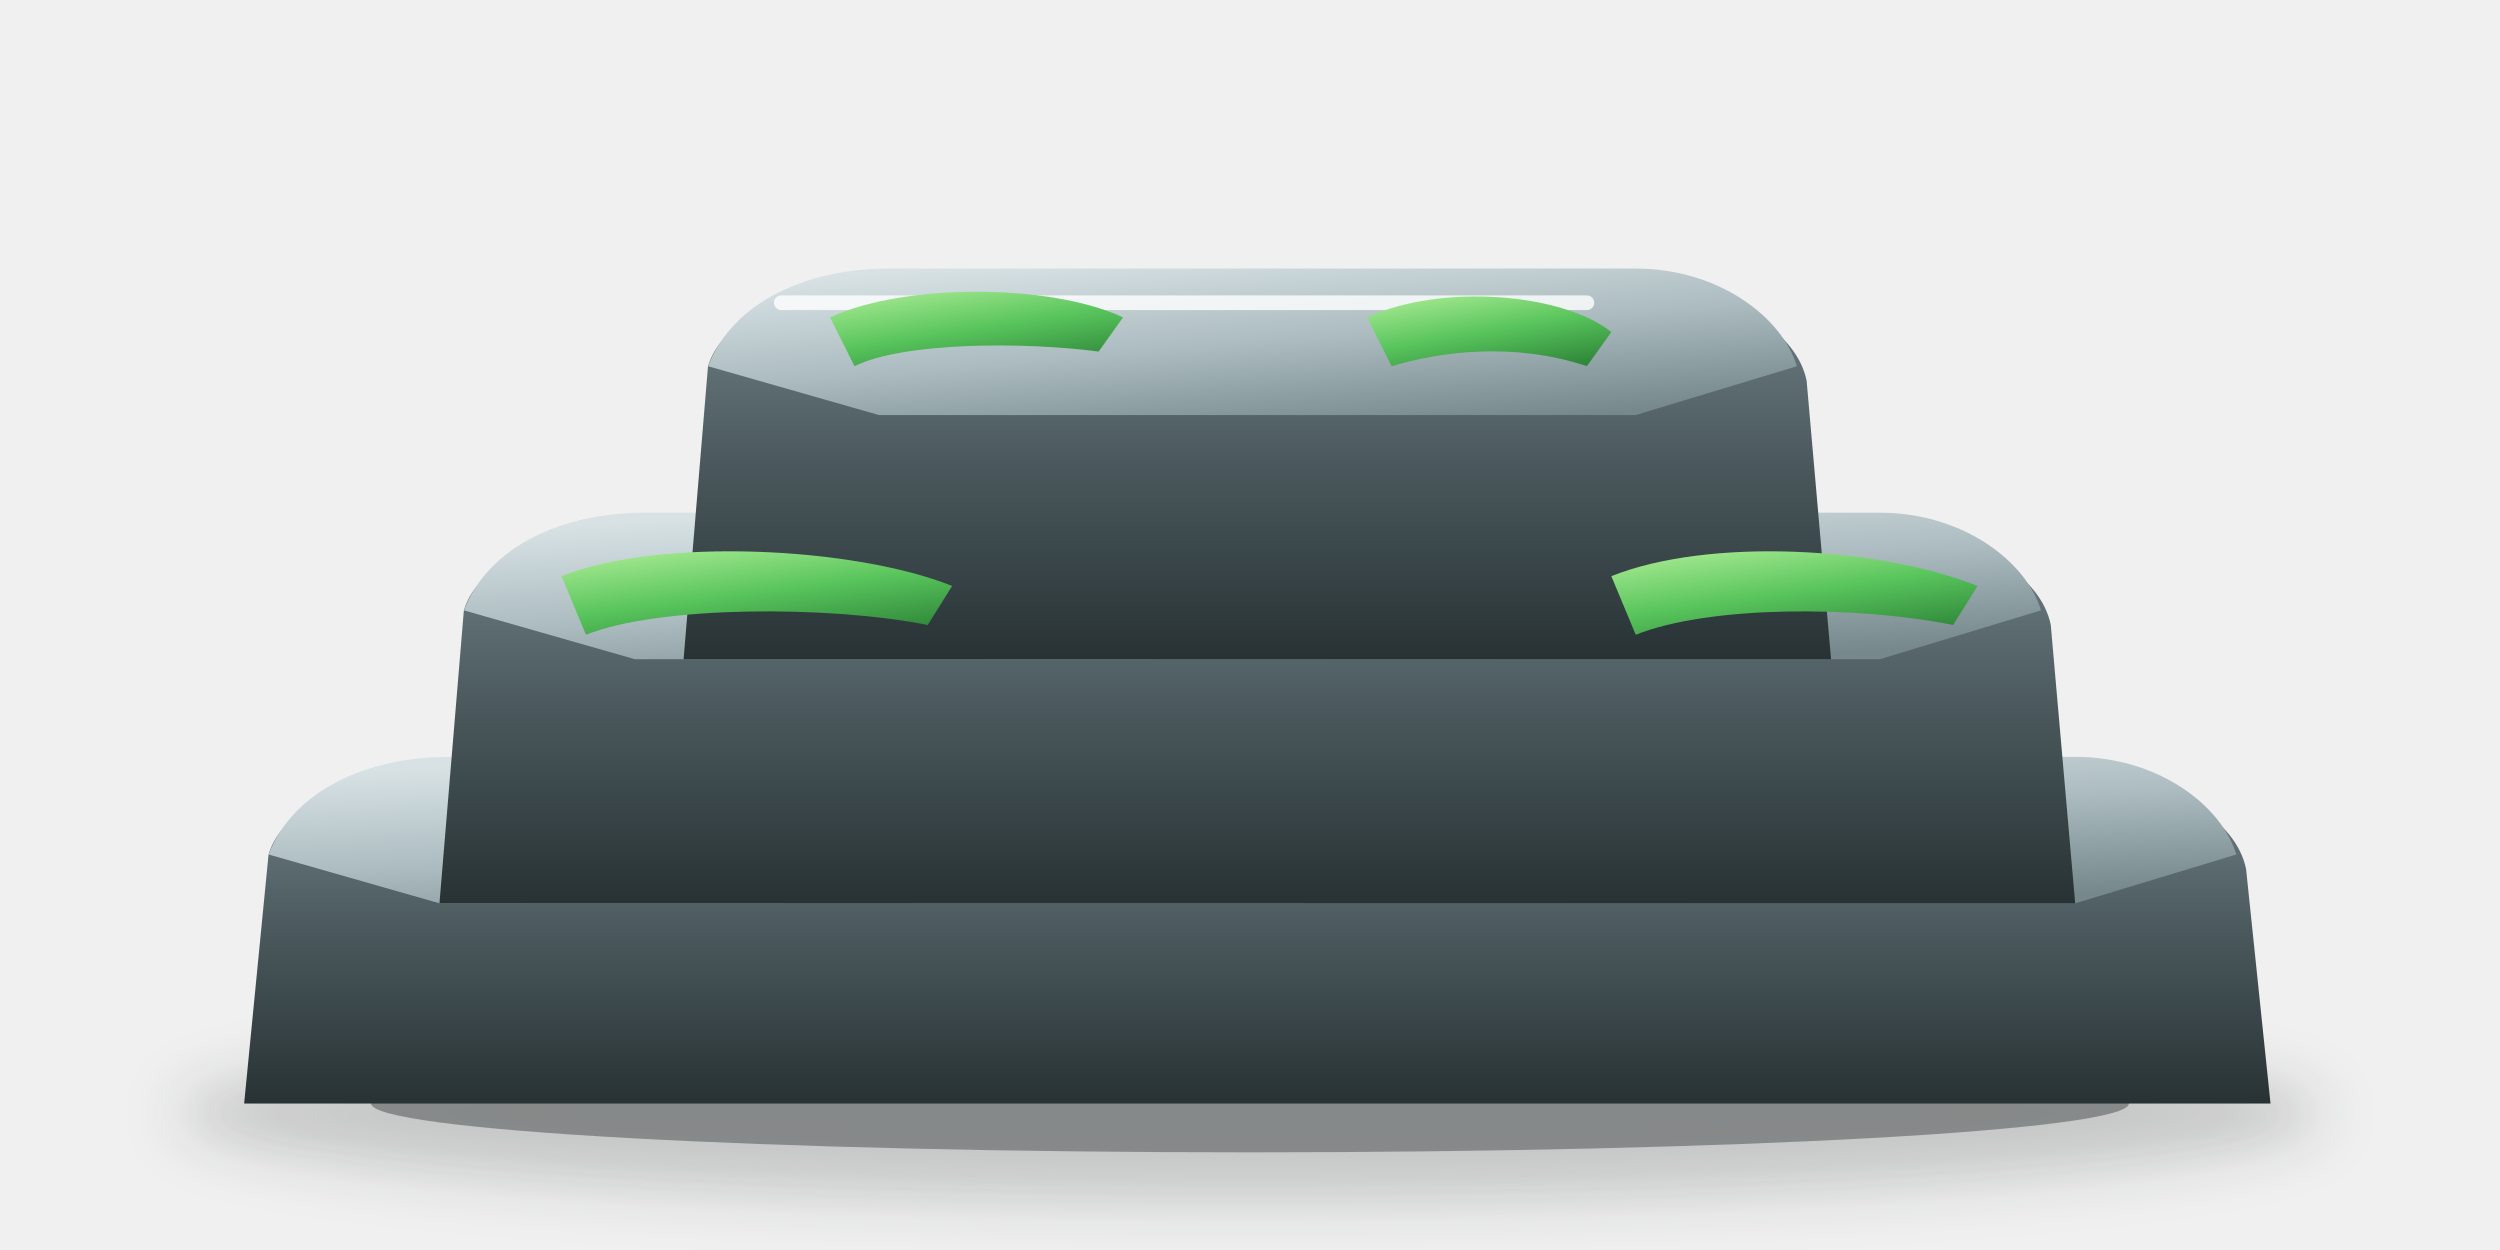
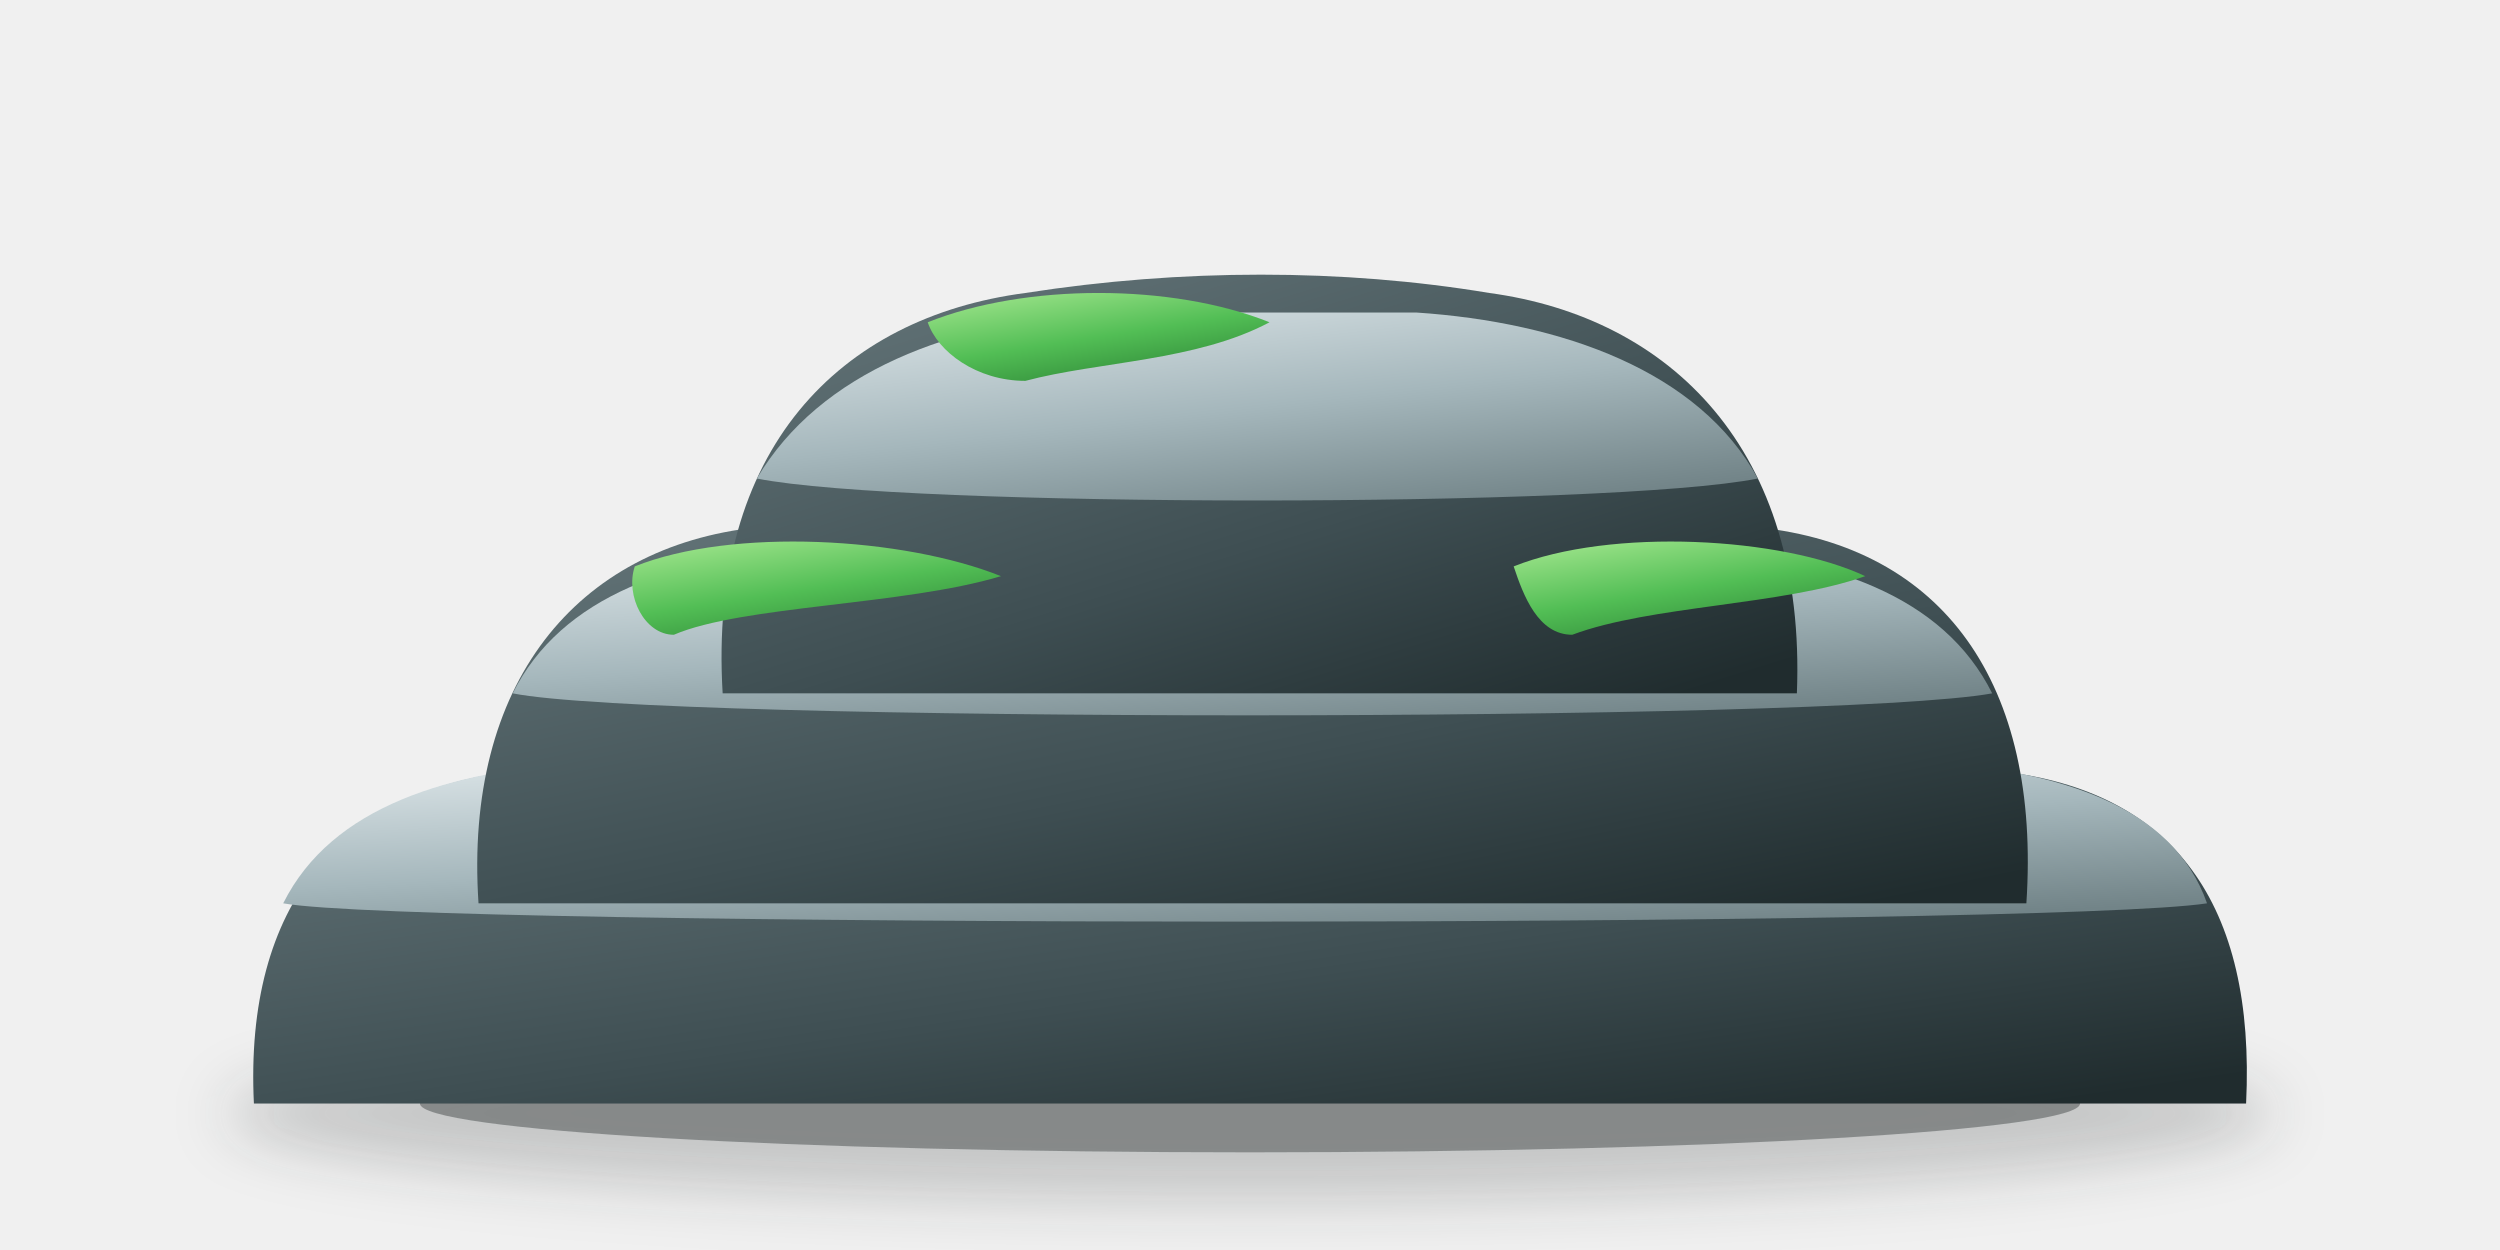
<svg xmlns="http://www.w3.org/2000/svg" viewBox="0 0 512 256">
  <defs>
-     <filter id="rock-sh-b" x="-30%" y="-30%" width="160%" height="160%">
+     <filter id="r-sh-b-blur" x="-30%" y="-30%" width="160%" height="160%">
      <feGaussianBlur stdDeviation="6" />
    </filter>
-     <linearGradient id="shelf-top" x1="0.2" y1="0" x2="0.8" y2="1">
-       <stop offset="0%" stop-color="#D8E2E5" />
-       <stop offset="50%" stop-color="#ACBCC0" />
-       <stop offset="100%" stop-color="#76888C" />
+     <linearGradient id="shelf-top-grad" x1="0.2" y1="0" x2="0.8" y2="1">
+       <stop offset="0%" stop-color="#D6E0E3" />
+       <stop offset="50%" stop-color="#A5B7BC" />
+       <stop offset="100%" stop-color="#728488" />
    </linearGradient>
-     <linearGradient id="shelf-side" x1="0" y1="0" x2="0" y2="1">
-       <stop offset="0%" stop-color="#6E8084" />
-       <stop offset="50%" stop-color="#48565A" />
-       <stop offset="100%" stop-color="#283234" />
+     <linearGradient id="shelf-side-grad" x1="0.1" y1="0" x2="0.9" y2="1">
+       <stop offset="0%" stop-color="#647579" />
+       <stop offset="60%" stop-color="#3E4E52" />
+       <stop offset="100%" stop-color="#202C2E" />
    </linearGradient>
-     <linearGradient id="shelf-moss" x1="0.2" y1="0" x2="0.8" y2="1">
-       <stop offset="0%" stop-color="#A2E88E" />
-       <stop offset="50%" stop-color="#58C45C" />
-       <stop offset="100%" stop-color="#30883A" />
+     <linearGradient id="shelf-moss-grad" x1="0.2" y1="0" x2="0.8" y2="1">
+       <stop offset="0%" stop-color="#9AE288" />
+       <stop offset="50%" stop-color="#52BE55" />
+       <stop offset="100%" stop-color="#2C8435" />
    </linearGradient>
  </defs>
-   <ellipse cx="256" cy="228" rx="220" ry="18" fill="#1C2324" opacity="0.20" filter="url(#rock-sh-b)" />
-   <ellipse cx="256" cy="226" rx="180" ry="10" fill="#0F1415" opacity="0.35" />
-   <g>
-     <path d="M50 226 L55 175 C58 165 72 160 85 160 L430 160 C445 160 458 168 460 178 L465 226 L50 226 Z" fill="url(#shelf-side)" />
-     <path d="M55 175 C60 162 75 155 92 155 L425 155 C442 155 455 165 458 175 L425 185 L90 185 Z" fill="url(#shelf-top)" />
-   </g>
-   <g>
-     <path d="M90 185 L95 125 C98 115 112 110 128 110 L390 110 C405 110 418 118 420 128 L425 185 L90 185 Z" fill="url(#shelf-side)" />
-     <path d="M95 125 C100 112 115 105 132 105 L385 105 C402 105 415 115 418 125 L385 135 L130 135 Z" fill="url(#shelf-top)" />
-   </g>
-   <g>
-     <path d="M140 135 L145 75 C148 65 162 60 178 60 L340 60 C355 60 368 68 370 78 L375 135 L140 135 Z" fill="url(#shelf-side)" />
-     <path d="M145 75 C150 62 165 55 182 55 L335 55 C352 55 365 65 368 75 L335 85 L180 85 Z" fill="url(#shelf-top)" />
-     <path d="M160 62 L325 62" stroke="#FFFFFF" stroke-width="3" stroke-linecap="round" opacity="0.8" />
-   </g>
-   <g fill="url(#shelf-moss)">
-     <path d="M170 65 C185 58 215 58 230 65 L225 72 C210 70 185 70 175 75 Z" />
-     <path d="M280 65 C295 58 320 60 330 68 L325 75 C310 70 295 72 285 75 Z" />
-     <path d="M115 118 C135 110 175 112 195 120 L190 128 C170 124 135 124 120 130 Z" />
-     <path d="M330 118 C350 110 385 112 405 120 L400 128 C380 124 350 124 335 130 Z" />
+   <ellipse cx="256" cy="228" rx="210" ry="18" fill="#1C2324" opacity="0.20" filter="url(#r-sh-b-blur)" />
+   <ellipse cx="256" cy="226" rx="170" ry="10" fill="#0F1415" opacity="0.35" />
+   <path d="M52 226 C50 185 70 162 105 158 C160 150 360 150 410 158 C445 162 462 185 460 226 L52 226 Z" fill="url(#shelf-side-grad)" />
+   <path d="M58 185 C68 165 92 158 120 156 L395 156 C422 158 445 165 452 185 C420 190 85 190 58 185 Z" fill="url(#shelf-top-grad)" />
+   <path d="M98 185 C95 140 118 112 155 108 C198 102 320 102 360 108 C398 112 418 140 415 185 L98 185 Z" fill="url(#shelf-side-grad)" />
+   <path d="M105 142 C115 122 138 114 168 112 L345 112 C375 114 398 122 408 142 C375 148 135 148 105 142 Z" fill="url(#shelf-top-grad)" />
+   <path d="M148 142 C145 92 172 65 210 60 C242 55 275 55 305 60 C342 65 370 92 368 142 L148 142 Z" fill="url(#shelf-side-grad)" />
+   <path d="M155 98 C168 76 195 66 225 64 L290 64 C320 66 348 76 360 98 C330 104 185 104 155 98 Z" fill="url(#shelf-top-grad)" />
+   <g fill="url(#shelf-moss-grad)">
+     <path d="M190 66 C210 58 240 58 260 66 C245 74 225 74 210 78 C200 78 192 72 190 66 Z" />
+     <path d="M130 116 C150 108 185 110 205 118 C185 124 152 124 138 130 C132 130 128 122 130 116 Z" />
+     <path d="M310 116 C330 108 365 110 382 118 C365 124 338 124 322 130 C315 130 312 122 310 116 Z" />
  </g>
</svg>
